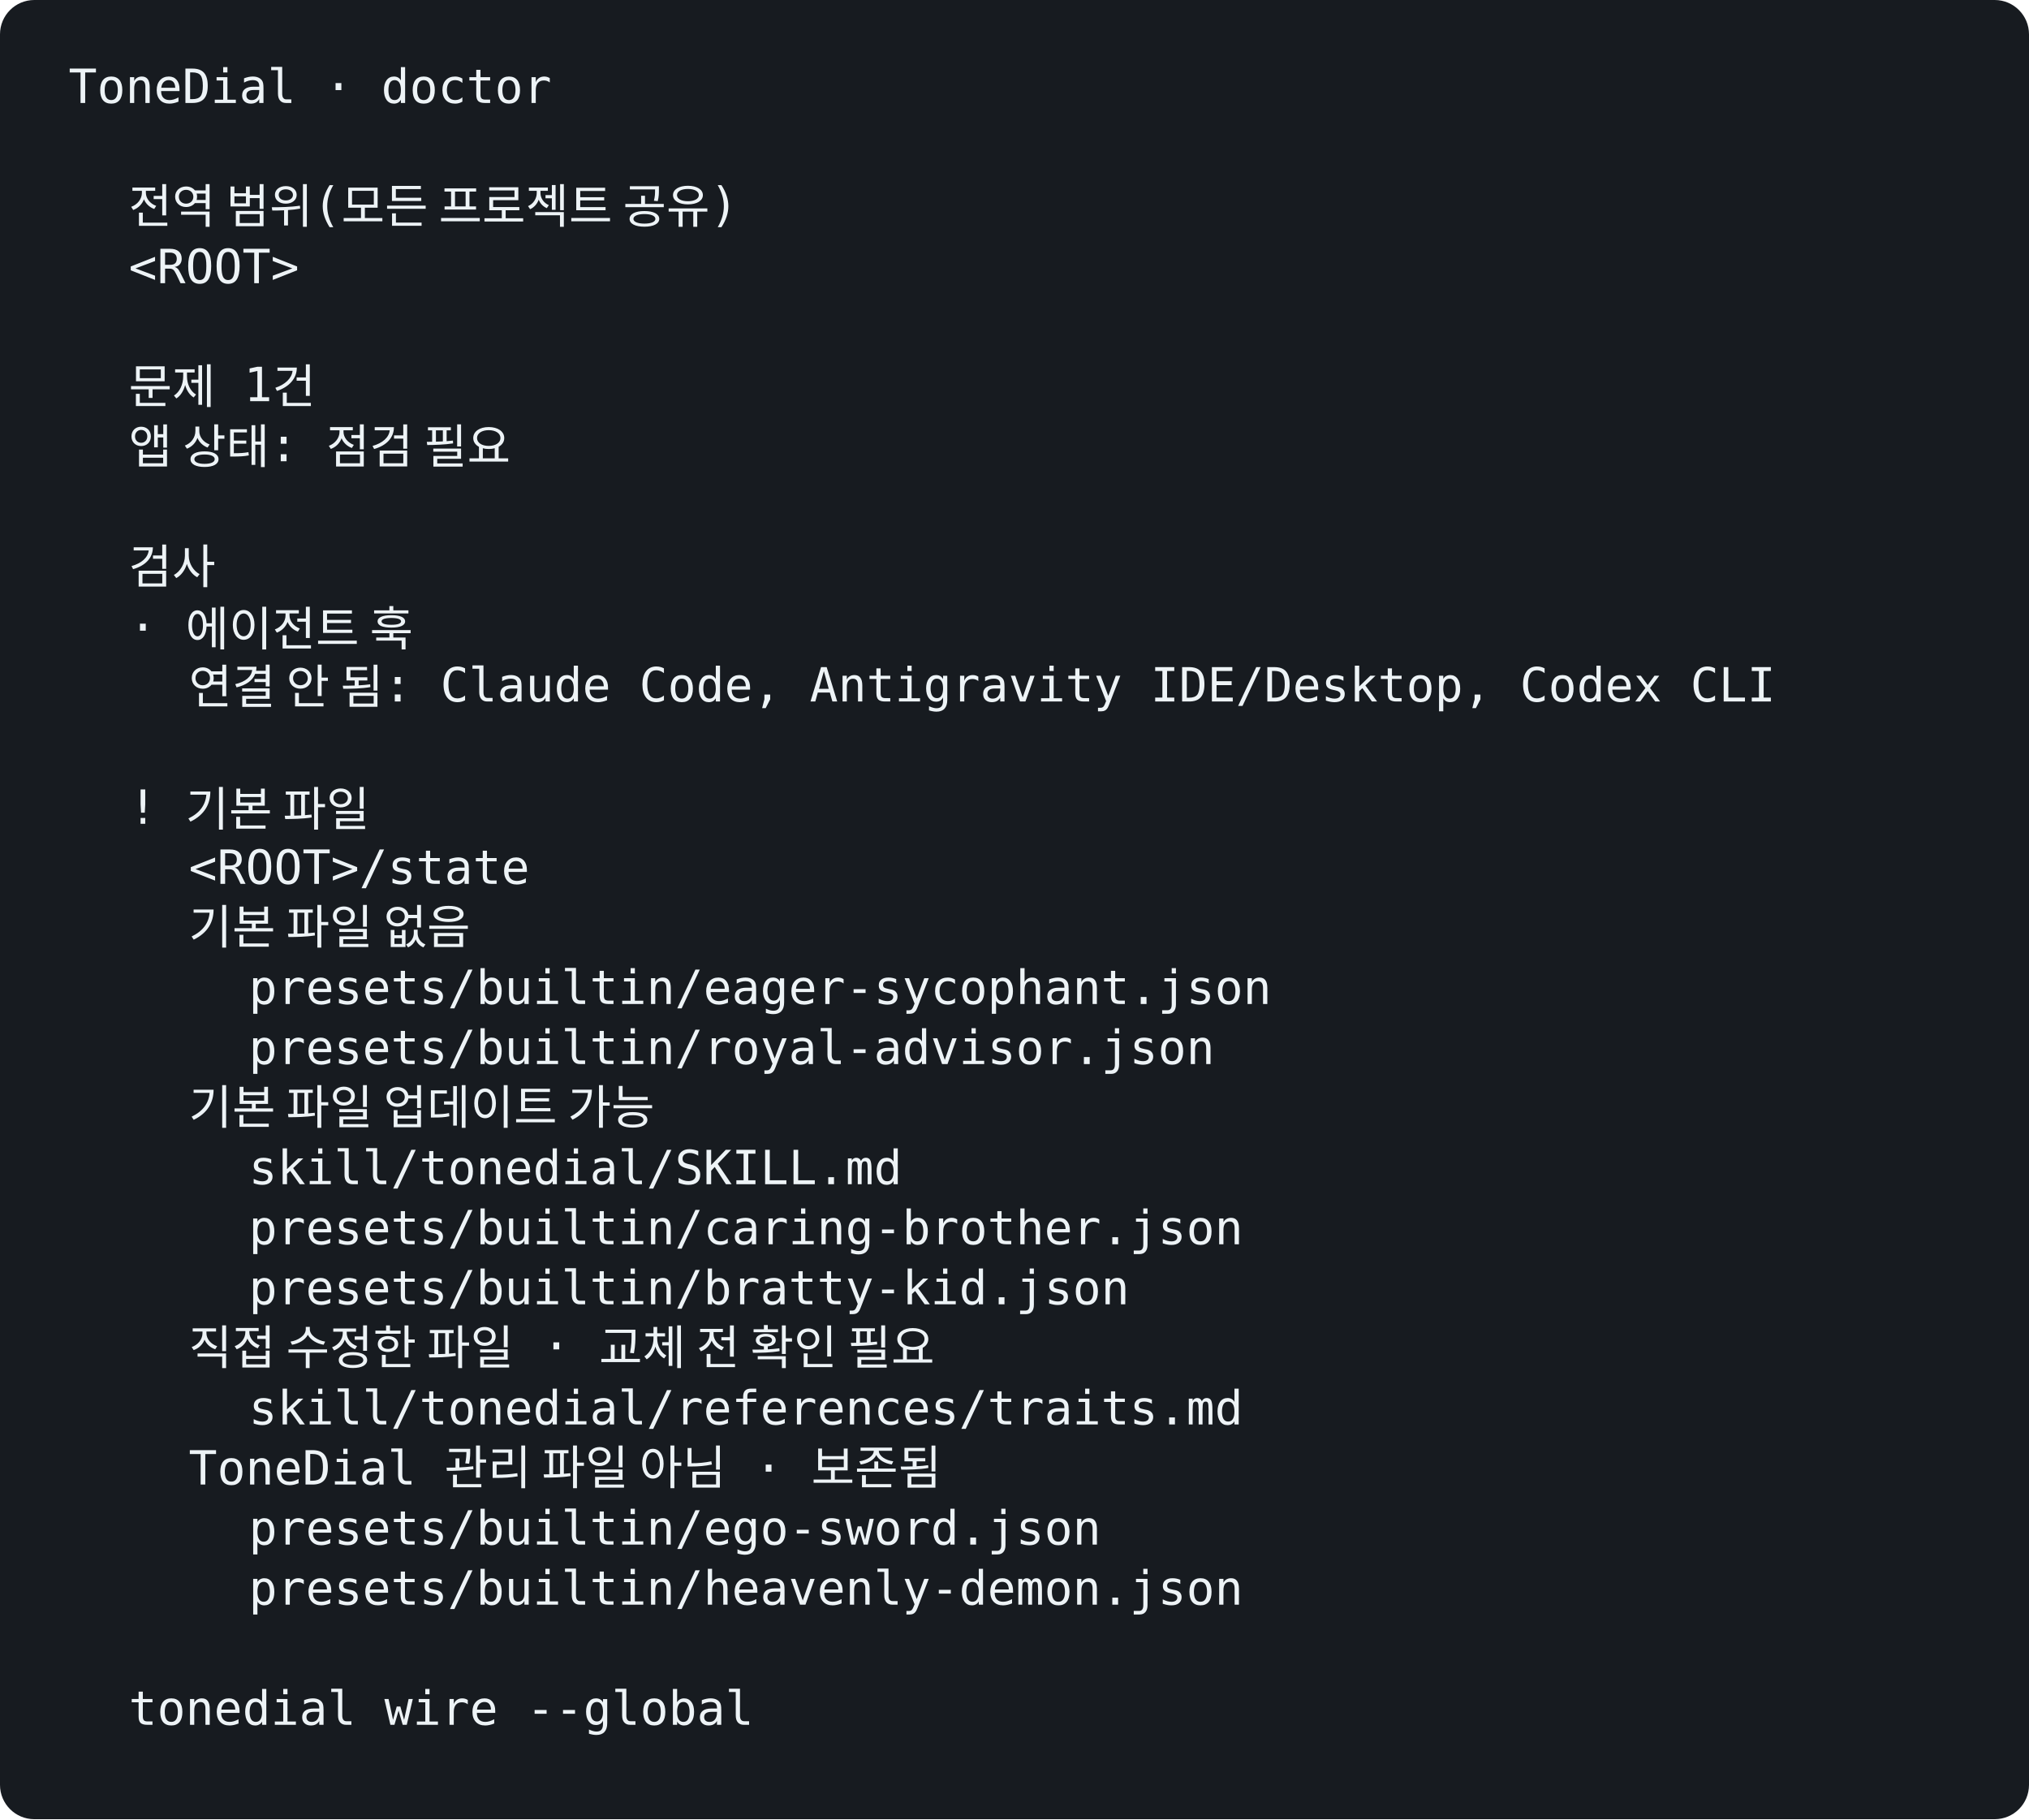
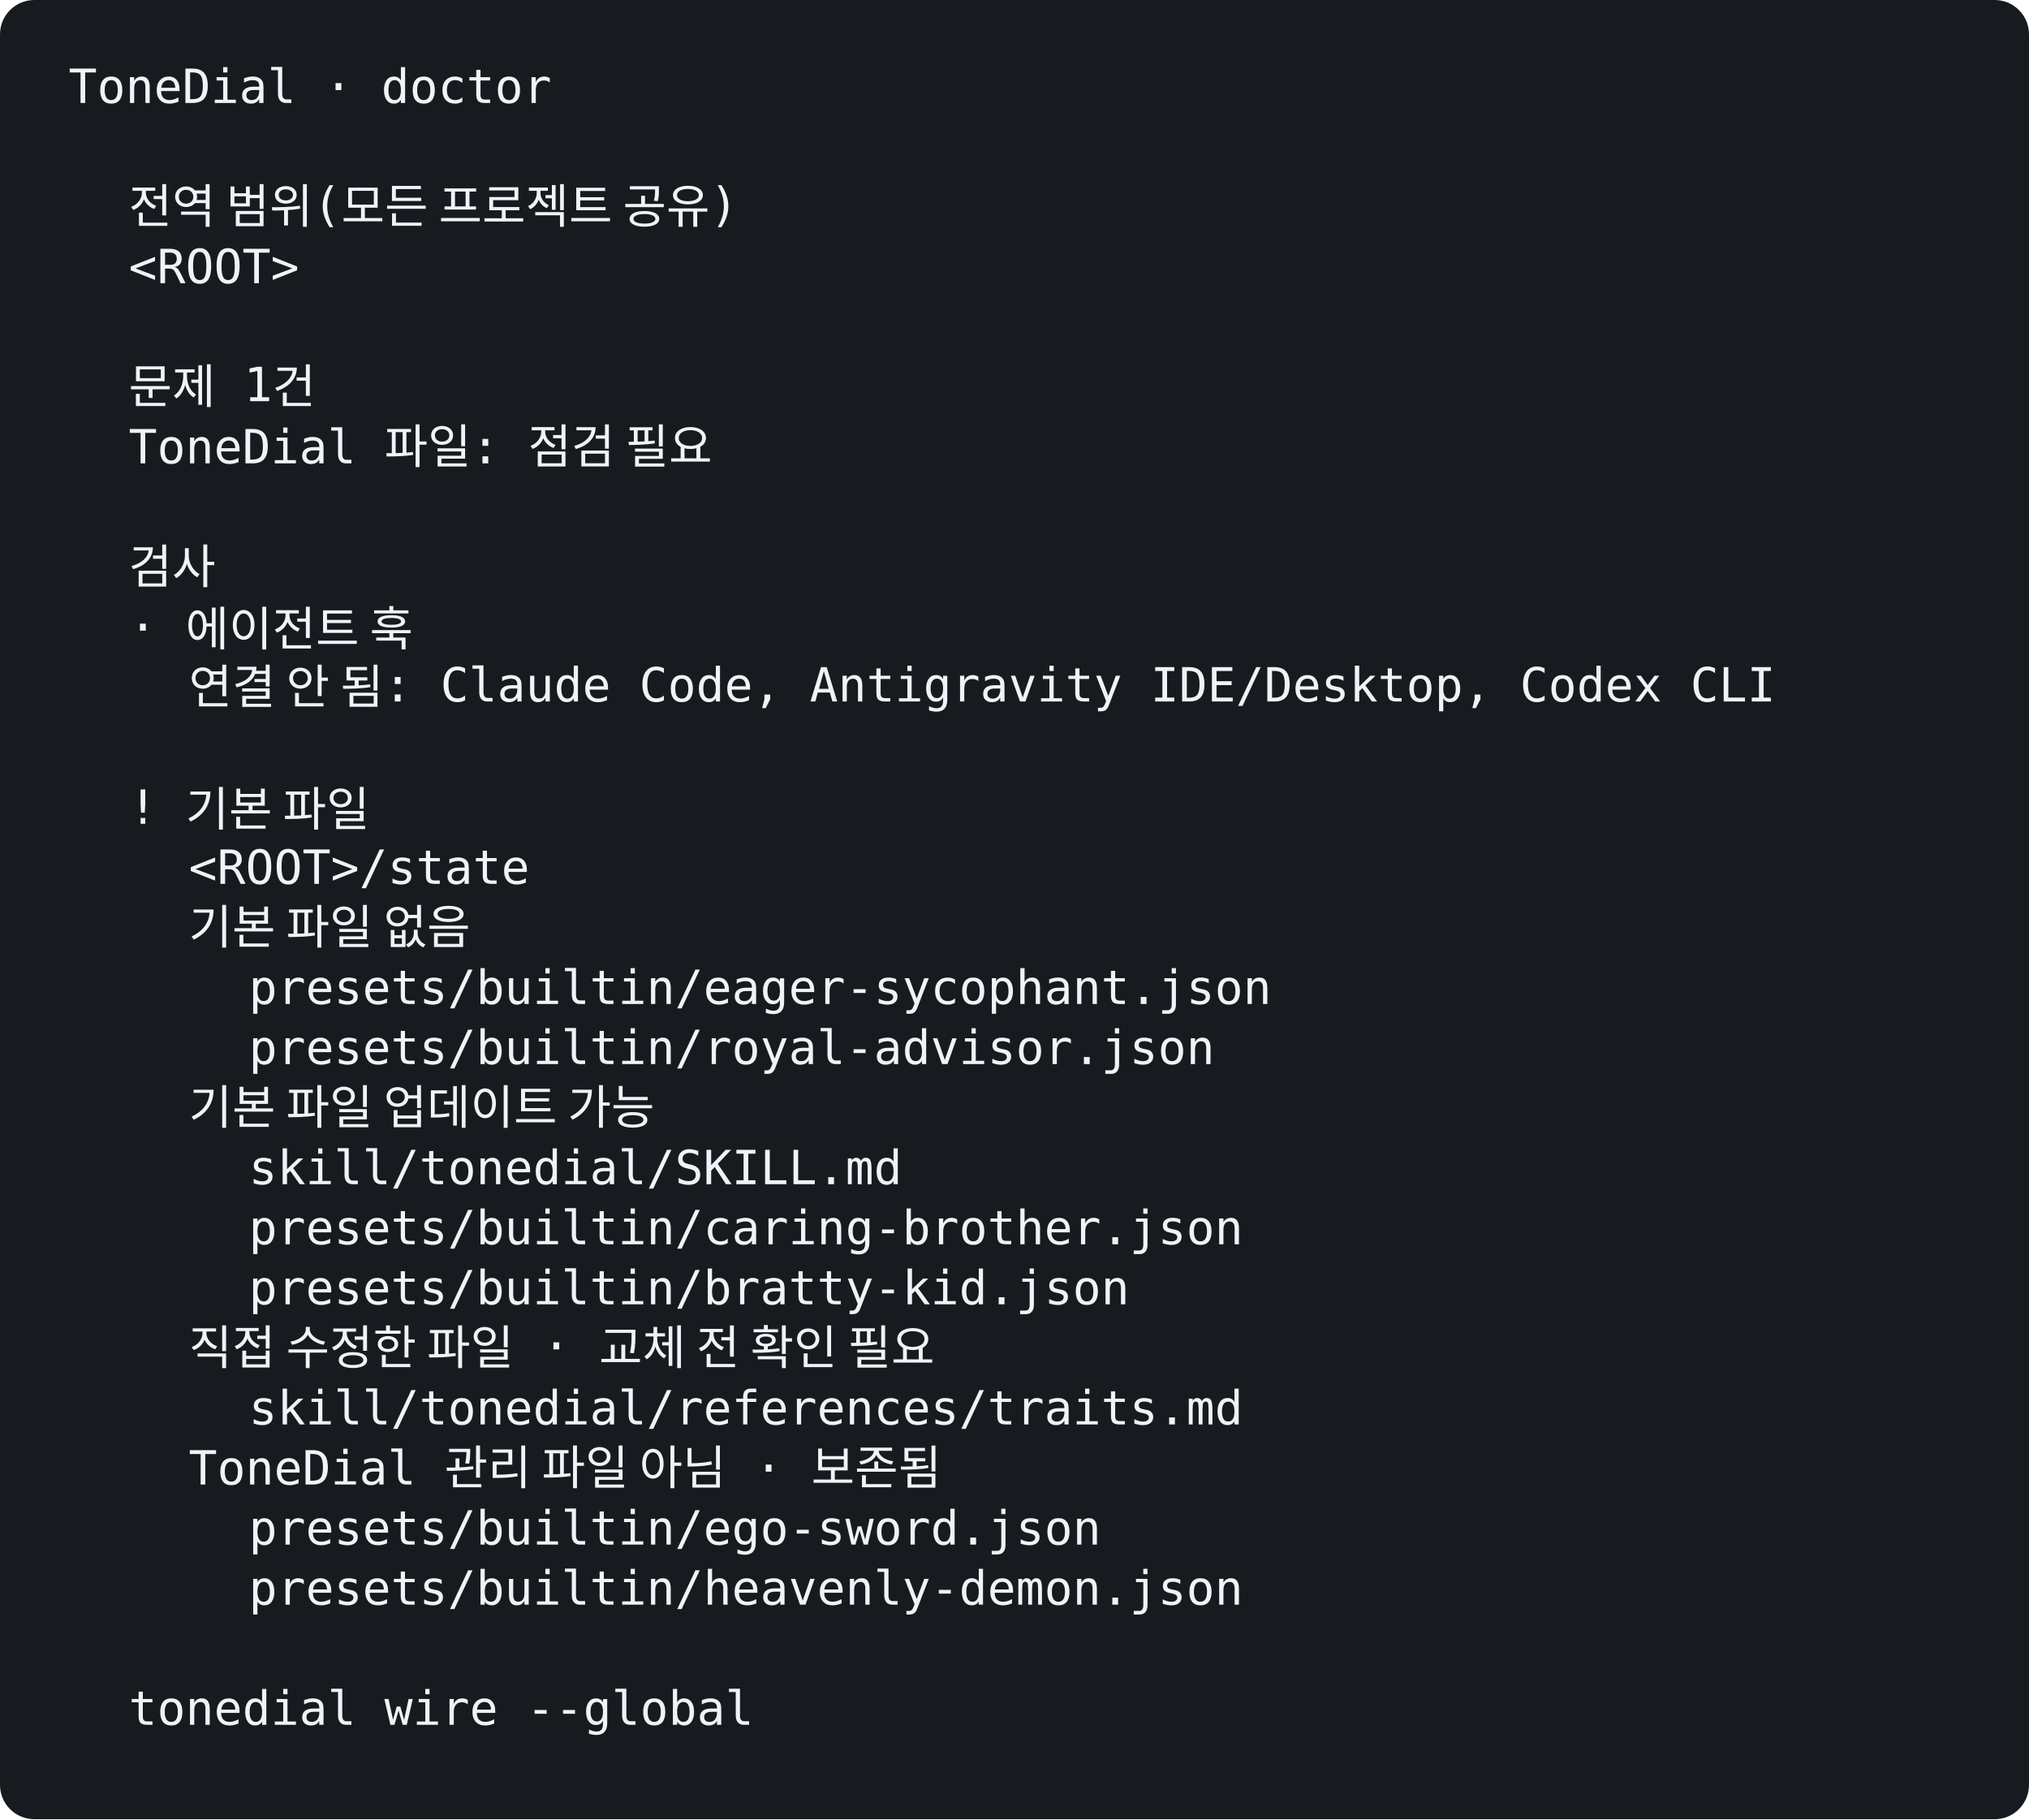
<svg xmlns="http://www.w3.org/2000/svg" width="946" height="848" viewBox="0 0 946 848" role="img" aria-labelledby="title description">
  <rect width="100%" height="100%" rx="16" fill="#171b20" />
  <g font-family="ui-monospace, SFMono-Regular, Menlo, Consolas, monospace, system-ui" font-size="22">
    <text x="32" y="48" fill="#edf3f6" font-weight="400" opacity="1">ToneDial · doctor</text>
    <text x="60" y="104" fill="#edf3f6" font-weight="400" opacity="1">전역 범위(모든 프로젝트 공유)</text>
    <text x="60" y="132" fill="#edf3f6" font-weight="400" opacity="1">&lt;ROOT&gt;</text>
    <text x="60" y="188" fill="#edf3f6" font-weight="400" opacity="1">문제 1건</text>
-     <text x="60" y="216" fill="#edf3f6" font-weight="400" opacity="1">앱 상태: 점검 필요</text>
+     <text x="60" y="216" fill="#edf3f6" font-weight="400" opacity="1">ToneDial 파일: 점검 필요</text>
    <text x="60" y="272" fill="#edf3f6" font-weight="400" opacity="1">검사</text>
    <text x="60" y="300" fill="#edf3f6" font-weight="400" opacity="1">· 에이전트 훅</text>
    <text x="88" y="328" fill="#edf3f6" font-weight="400" opacity="1">연결 안 됨: Claude Code, Antigravity IDE/Desktop, Codex CLI</text>
    <text x="60" y="384" fill="#edf3f6" font-weight="400" opacity="1">! 기본 파일</text>
    <text x="88" y="412" fill="#edf3f6" font-weight="400" opacity="1">&lt;ROOT&gt;/state</text>
    <text x="88" y="440" fill="#edf3f6" font-weight="400" opacity="1">기본 파일 없음</text>
    <text x="116" y="468" fill="#edf3f6" font-weight="400" opacity="1">presets/builtin/eager-sycophant.json</text>
    <text x="116" y="496" fill="#edf3f6" font-weight="400" opacity="1">presets/builtin/royal-advisor.json</text>
    <text x="88" y="524" fill="#edf3f6" font-weight="400" opacity="1">기본 파일 업데이트 가능</text>
    <text x="116" y="552" fill="#edf3f6" font-weight="400" opacity="1">skill/tonedial/SKILL.md</text>
    <text x="116" y="580" fill="#edf3f6" font-weight="400" opacity="1">presets/builtin/caring-brother.json</text>
    <text x="116" y="608" fill="#edf3f6" font-weight="400" opacity="1">presets/builtin/bratty-kid.json</text>
    <text x="88" y="636" fill="#edf3f6" font-weight="400" opacity="1">직접 수정한 파일 · 교체 전 확인 필요</text>
    <text x="116" y="664" fill="#edf3f6" font-weight="400" opacity="1">skill/tonedial/references/traits.md</text>
    <text x="88" y="692" fill="#edf3f6" font-weight="400" opacity="1">ToneDial 관리 파일 아님 · 보존됨</text>
    <text x="116" y="720" fill="#edf3f6" font-weight="400" opacity="1">presets/builtin/ego-sword.json</text>
    <text x="116" y="748" fill="#edf3f6" font-weight="400" opacity="1">presets/builtin/heavenly-demon.json</text>
    <text x="60" y="804" fill="#edf3f6" font-weight="400" opacity="1">tonedial wire --global</text>
  </g>
</svg>
